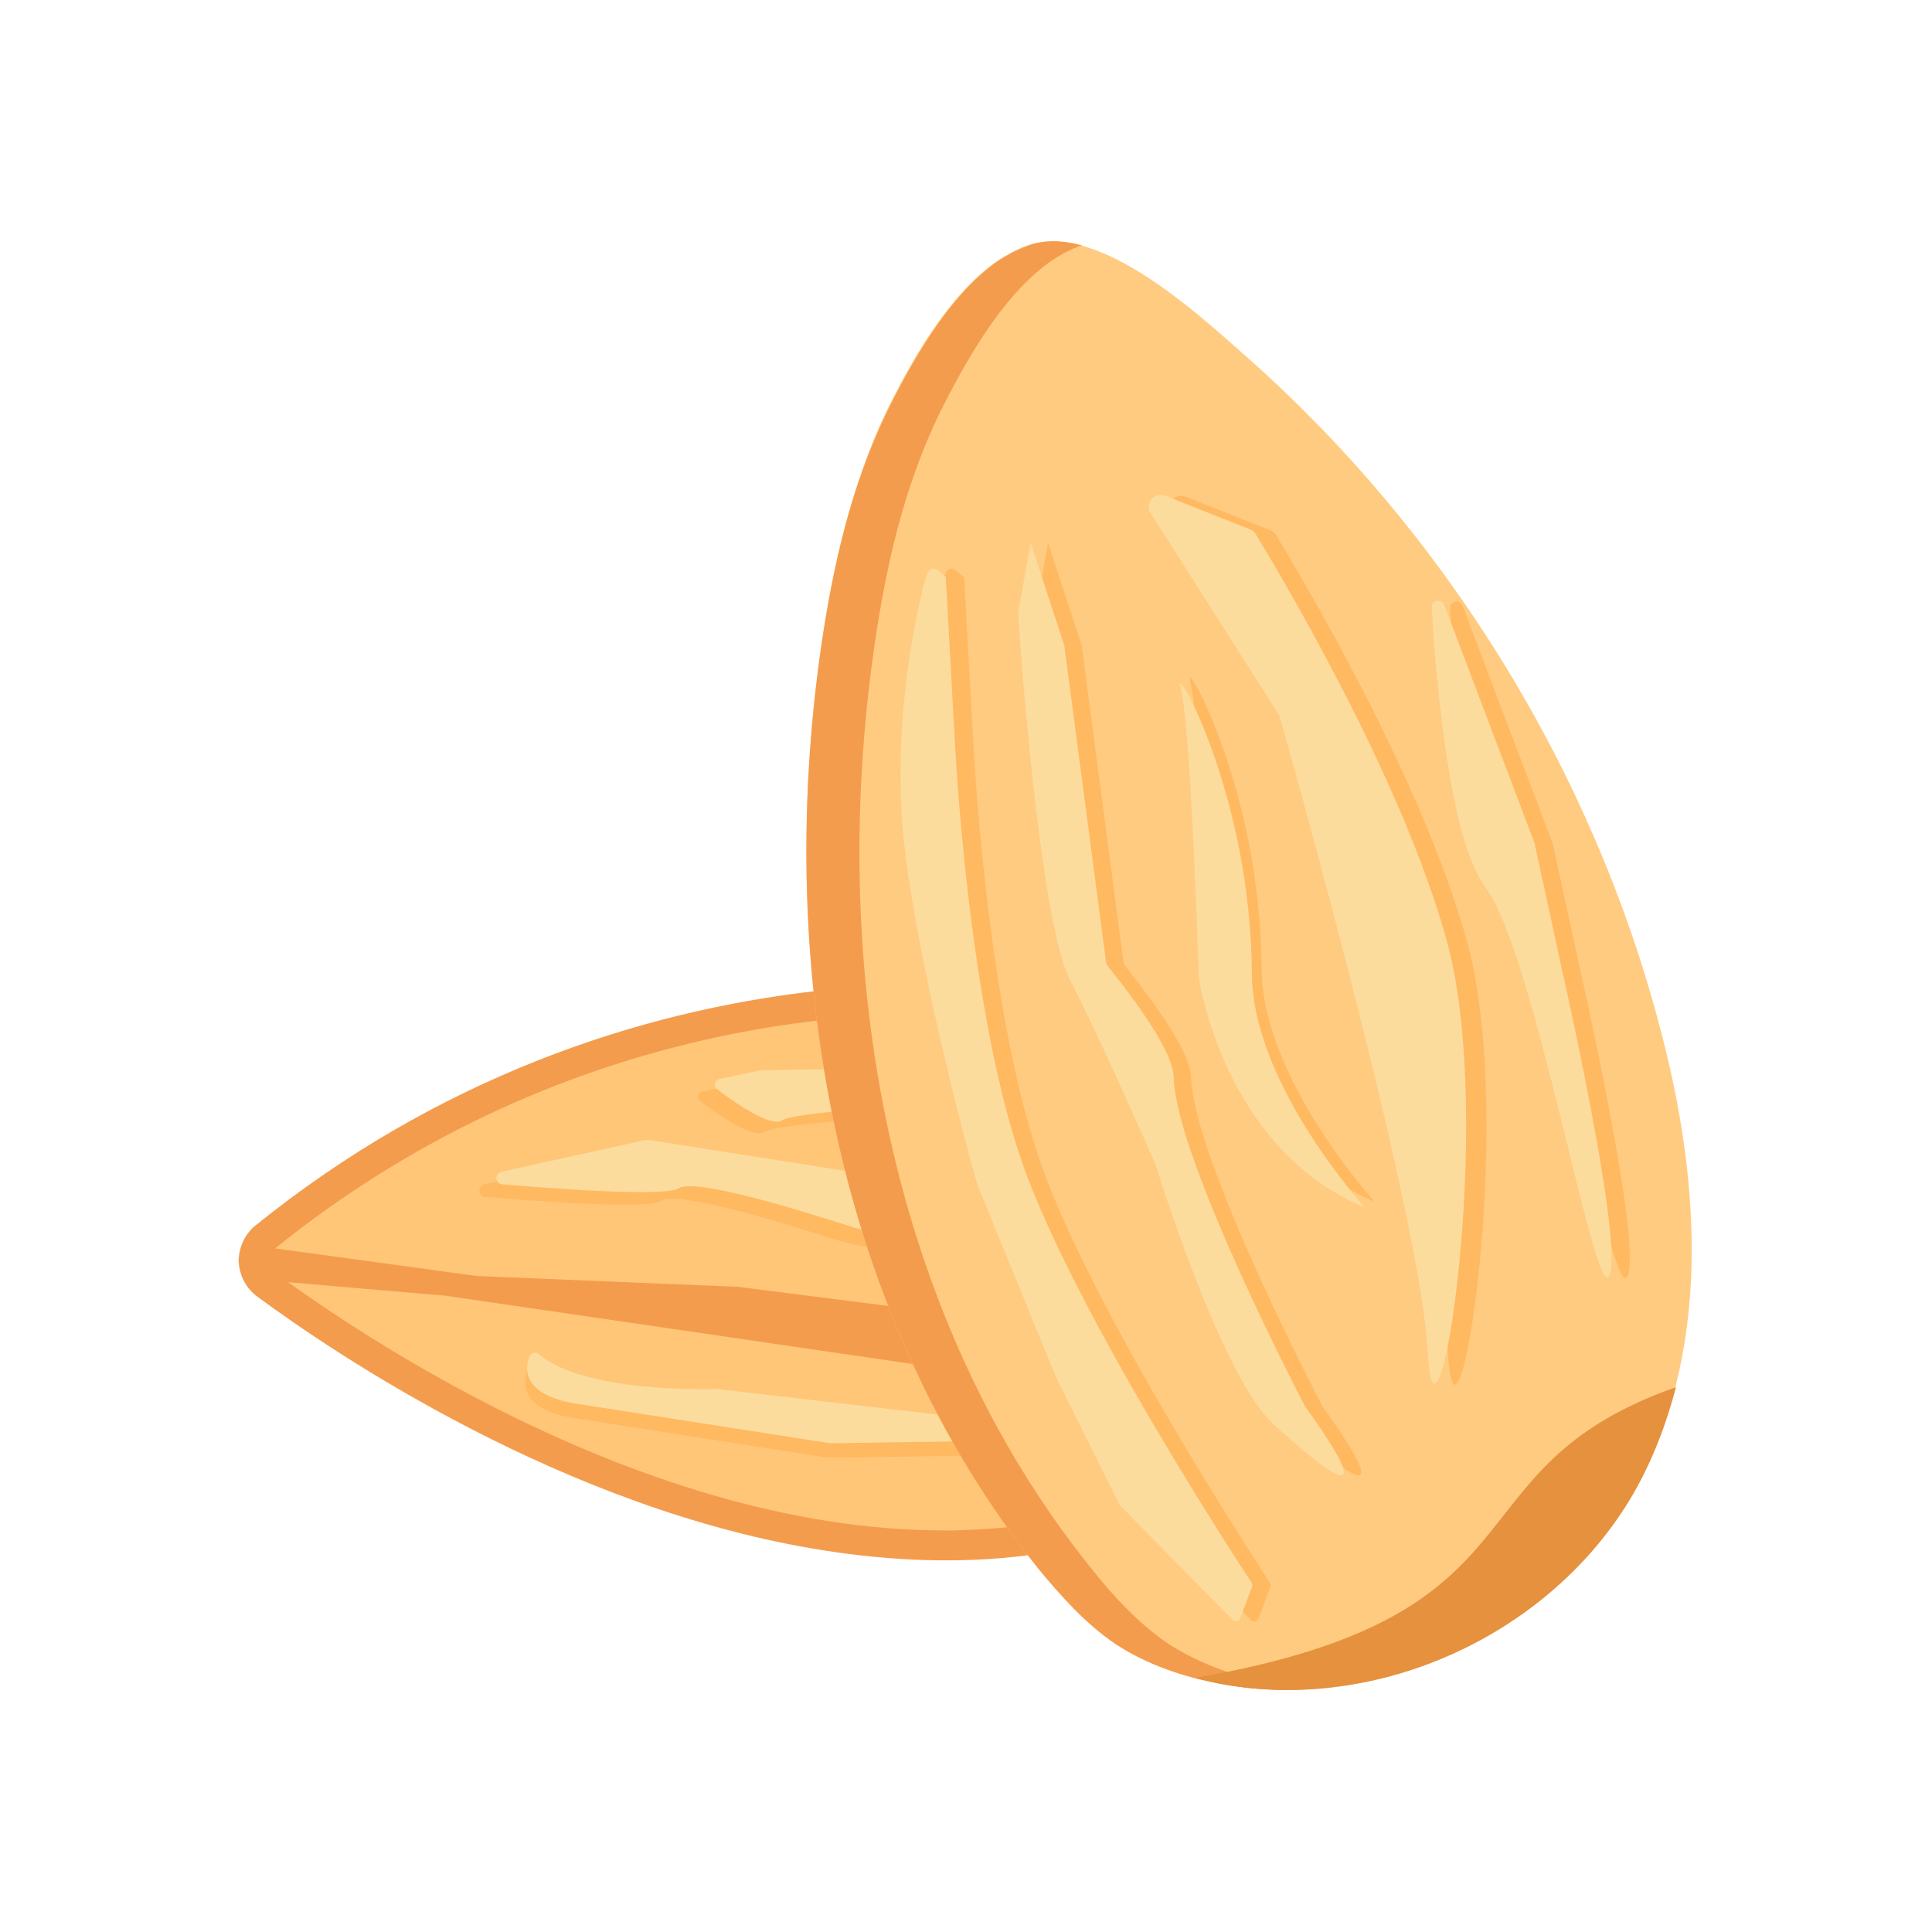
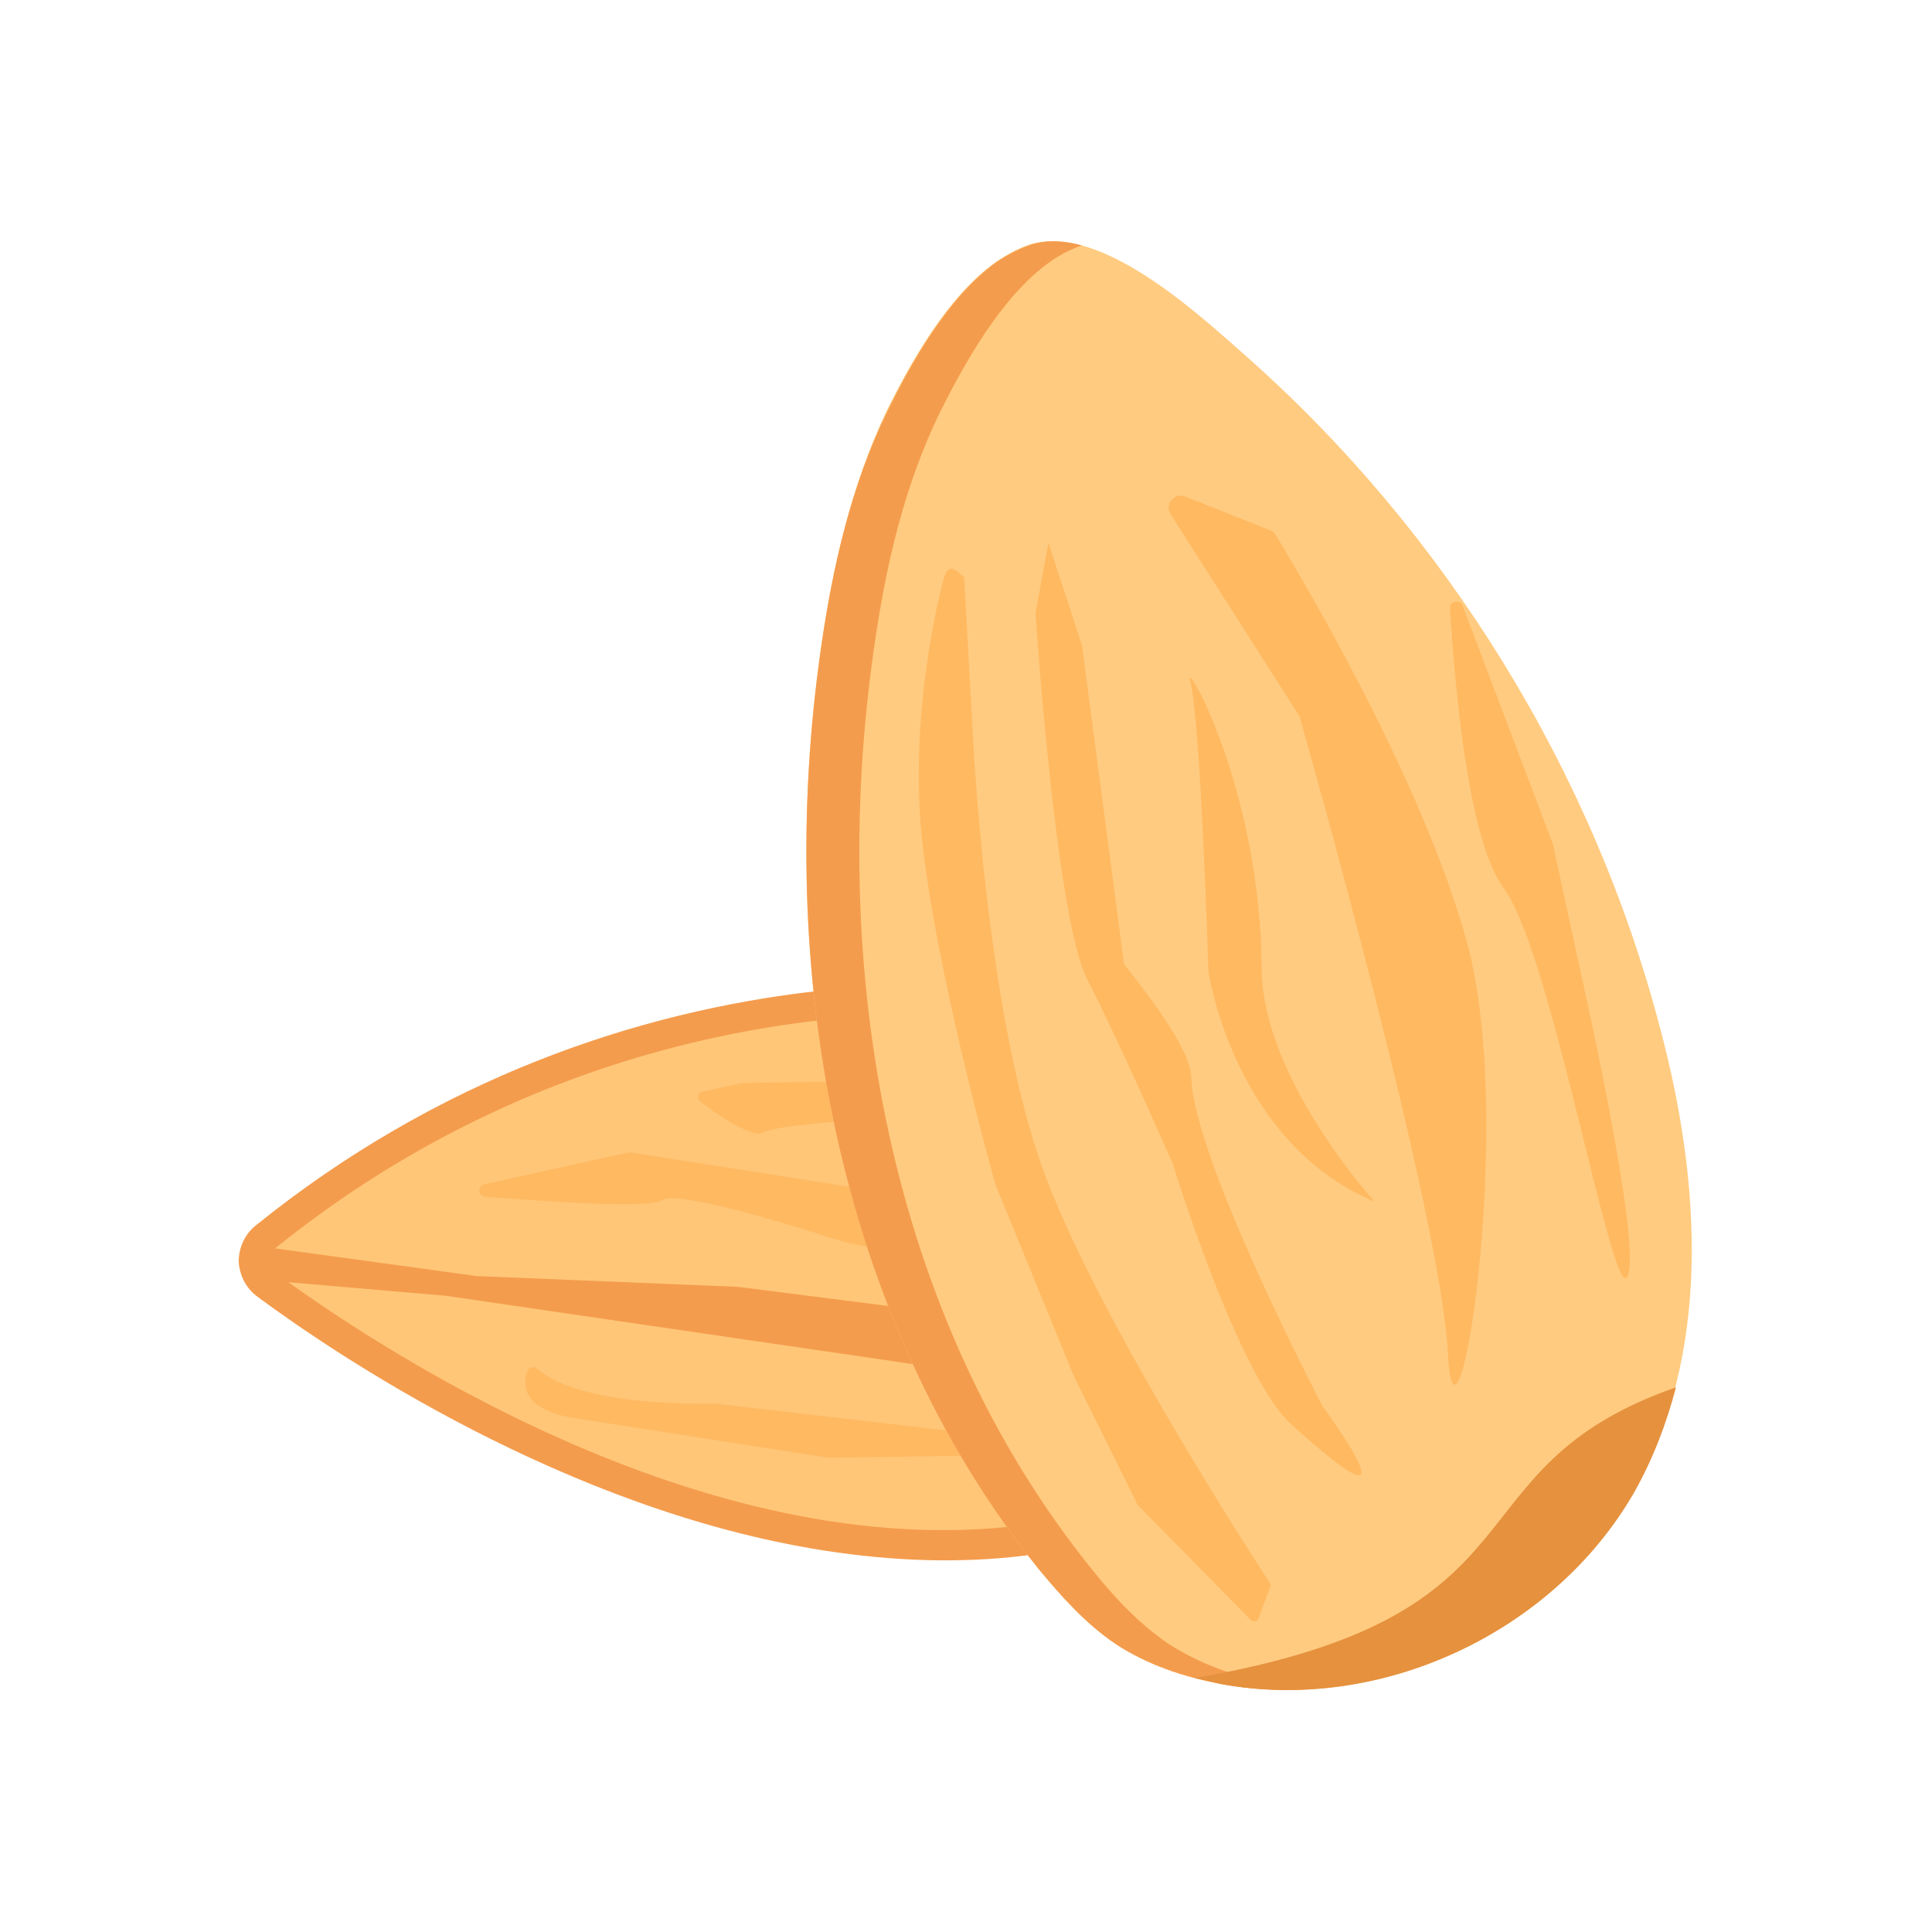
- <svg xmlns="http://www.w3.org/2000/svg" class="svg-icon" style="width: 1em; height: 1em;vertical-align: middle;fill: currentColor;overflow: hidden;" viewBox="0 0 1024 1024" version="1.1">
-   <path d="M153.088 689.152c-16.896-16.896-13.312-44.544 6.656-57.344 67.584-41.984 214.016-118.784 346.624-102.912 262.144 31.232 333.824 179.712 333.824 230.912 2.56 15.872-252.416 53.248-333.824 51.2-8.192 0-24.064 3.072-25.6 0-1.024-2.048 10.752-1.536 0 0-14.336 2.048-55.808 5.632-76.8 0-41.984-11.264-109.056-32.768-138.24-50.176-25.088-14.848-41.472-26.624-41.472-26.624l-51.2-25.6-19.968-19.456z" fill="#FFC678" />
-   <path d="M436.736 821.76c-137.216-21.504-259.584-104.448-300.544-134.656-6.144-4.608-9.216-11.264-9.728-18.432 0-7.168 3.072-14.336 8.704-18.944 192.512-155.648 424.448-143.872 533.504-97.792 120.32 50.688 183.808 207.36 186.368 214.016l3.584 8.704-9.216 2.048c-1.024 0-95.744 20.992-304.64 47.616-35.84 4.608-72.192 3.072-108.032-2.56z m141.312-278.528c-117.248-18.432-286.208 0.512-432.64 118.784-2.048 1.536-3.072 4.096-3.072 6.144 0 1.536 0.512 4.096 3.072 6.144 50.176 36.864 226.816 156.16 397.312 134.144 171.52-22.016 265.728-39.936 293.888-45.568-15.36-33.792-75.776-155.136-174.08-196.608-22.528-9.728-51.2-17.408-84.48-23.04z" fill="#F49C4D" />
-   <path d="M582.656 737.28l223.232 11.264c16.384 1.024 18.944-22.528 3.072-25.6-1.024 0-2.048-0.512-3.072-0.512l-76.288 2.56h-2.048l-192.512-24.576-79.872-10.24-64.512-8.192h-1.024l-135.68-5.632h-1.024L137.216 660.48c-3.072 5.632-2.56 12.8 1.536 17.92l95.232 8.192h1.024l346.624 50.688h1.024z" fill="#F49C4D" />
-   <path d="M256.512 627.712l76.8-16.896h1.024l117.248 18.432c0.512 0 0.512 0 1.024 0.512 4.608 2.56 45.568 25.088 93.696 14.336 51.2-11.264 144.896 23.04 144.896 23.04l55.296 20.48c3.072 1.024 2.56 5.12-0.512 6.144l-23.552 5.12h-1.536l-77.824-25.088c-1.536-0.512-49.664-12.288-90.112-5.632-40.448 7.168-107.52-10.24-109.056-10.752-2.048-0.512-82.944-27.648-93.184-20.992-7.168 4.608-62.976 0.512-93.696-2.048-3.584-0.512-4.096-5.632-0.512-6.656zM372.224 578.56l21.504-4.608h0.512l89.6-1.536c0.512 0 1.024 0 1.536 0.512 5.12 2.56 34.816 18.432 69.632 10.752 36.864-8.192 101.376 29.696 105.984 32.256h0.512l48.64 17.92-25.088 5.632h-1.536l-57.856-18.944c-0.512 0-0.512 0-1.024-0.512-3.584-2.56-35.84-24.576-64.512-19.456-29.184 5.12-76.288-6.656-81.408-8.192h-1.024c-5.632 0-65.536 3.072-72.704 7.68-5.632 3.584-24.576-9.216-33.792-16.384-2.048-1.024-1.536-4.608 1.024-5.12z" fill="#FFB961" />
-   <path d="M265.728 621.056l76.8-16.896h1.024l117.248 18.432c0.512 0 0.512 0 1.024 0.512 4.608 2.56 45.568 25.088 93.696 14.336 51.2-11.264 144.896 23.04 144.896 23.04l55.296 20.48c3.072 1.024 2.56 5.12-0.512 6.144l-23.552 5.12h-1.536l-77.824-25.088c-1.536-0.512-49.664-12.288-90.112-5.632-40.448 7.168-107.52-10.24-109.056-10.752-2.048-0.512-82.944-27.648-93.184-20.992-7.168 4.608-62.976 0.512-93.696-2.048-4.096-0.512-4.096-5.632-0.512-6.656zM381.44 571.904l21.504-4.608h0.512l89.6-1.536c0.512 0 1.024 0 1.536 0.512 5.12 2.56 34.816 18.432 69.632 10.752 36.864-8.192 101.376 29.696 105.984 32.256h0.512l48.64 17.92-25.088 5.632h-1.536L634.88 614.4c-0.512 0-0.512 0-1.024-0.512-3.584-2.56-35.84-24.576-64.512-19.456-29.184 5.12-76.288-6.656-81.408-8.192h-1.024c-5.632 0-65.536 3.072-72.704 7.68-5.632 3.584-24.576-9.216-33.792-16.384-2.56-1.536-1.536-5.12 1.024-5.632z" fill="#FCDC9D" />
-   <path d="M284.672 725.504c-1.536-1.536-4.096-1.024-5.12 1.024-2.56 6.656-3.584 20.48 24.576 25.088l134.656 20.992h0.512l72.704-1.024h0.512l100.864 15.872h1.536l35.84-12.8c3.072-1.024 2.56-6.144-1.024-6.144l-89.088-3.584-181.248-20.992H378.88c-5.12 0-70.144 2.048-94.208-18.432z" fill="#FFB961" />
-   <path d="M285.696 717.824c-1.536-1.536-4.096-1.024-5.12 1.024-2.56 6.656-3.584 20.48 24.576 25.088l134.656 20.992h0.512l72.704-1.024h0.512l100.864 15.872h1.536l35.84-12.8c3.072-1.024 2.56-6.144-1.024-6.144l-89.088-3.584-181.248-20.992h-0.512c-4.608 0-70.144 2.048-94.208-18.432z" fill="#FCDC9D" />
-   <path d="M527.872 138.752c-26.112 18.432-46.08 54.784-58.368 79.872-18.432 38.912-28.16 81.92-34.304 124.416-24.576 170.496 7.68 354.304 115.2 488.448 12.288 14.848 25.088 29.184 40.96 39.936 16.384 10.752 35.84 17.408 55.296 20.992 83.968 15.872 176.128-26.624 218.624-100.864 41.984-73.216 36.352-164.352 14.848-245.76-35.84-137.216-113.664-263.168-219.648-356.864-26.112-23.04-76.8-70.144-114.176-59.392-6.656 2.048-12.288 5.12-18.432 9.216z" fill="#FFCB80" />
-   <path d="M674.816 892.416c-19.456-3.584-38.4-10.24-55.296-20.992-15.872-10.752-29.184-25.088-40.96-39.936-108.032-134.144-139.776-317.952-115.2-488.448 6.144-43.008 15.872-85.504 34.816-124.416 12.288-24.576 32.256-61.44 58.368-79.872 5.12-3.584 10.752-6.656 16.896-8.704-9.216-2.56-18.432-3.072-26.624-0.512-6.144 2.048-12.288 5.12-18.432 9.216-26.112 18.432-46.08 54.784-58.368 79.872-18.944 38.912-28.672 81.92-34.816 124.416-24.576 170.496 7.68 354.304 115.2 488.448 12.288 14.848 25.088 29.184 40.96 39.936 16.384 10.752 35.84 17.408 55.296 20.992 16.384 3.072 33.28 4.096 50.176 2.56-7.168-0.512-14.336-1.024-22.016-2.56z" fill="#F49C4D" />
-   <path d="M865.792 791.552c10.24-17.92 17.408-36.864 22.528-56.32-123.904 43.52-62.464 120.832-254.976 154.112 4.608 1.024 8.704 2.048 13.312 3.072 84.48 15.872 176.128-26.624 219.136-100.864z" fill="#E5913E" />
-   <path d="M500.224 306.688s-18.432 65.536-11.776 135.168c6.656 69.12 38.4 183.808 39.424 186.368l41.472 101.376 33.792 68.096s0 0.512 0.512 0.512l59.392 60.416c1.024 1.024 3.072 1.024 4.096-1.024l6.144-16.384c0.512-0.512 0-1.536 0-2.048-7.68-11.776-89.088-136.192-119.296-216.064-31.744-83.968-38.4-234.496-38.4-234.496l-4.608-82.944c-1.024 1.024-7.68-10.752-10.752 1.024z" fill="#FFB961" />
-   <path d="M548.864 324.608v1.024c0.512 8.704 11.264 163.84 27.648 194.048 16.384 31.744 45.056 97.28 45.056 97.28s34.816 113.152 62.976 138.24c72.192 65.536 16.384-9.728 16.384-9.728s-68.608-131.072-69.632-174.592c-0.512-16.896-30.72-53.248-35.328-59.392-0.512-0.512-0.512-1.024-0.512-1.536L573.44 343.04v-0.512l-17.92-54.784-6.656 36.864zM688.64 379.392c0.512 0.512 0.512 1.024 0.512 1.536 4.608 15.872 74.752 264.192 78.336 336.384 4.096 74.752 36.352-121.344 10.24-217.6-24.576-89.6-92.16-200.704-101.376-216.064-0.512-1.024-1.536-2.048-3.072-2.56l-45.056-17.92c-5.632-2.048-10.752 4.096-7.68 9.216l68.096 107.008zM797.184 471.04c-19.456-26.112-26.112-109.056-28.672-148.48 0-4.096 5.12-5.12 6.656-1.536l48.128 126.976v0.512l14.336 66.048s32.768 144.384 25.088 161.792-39.936-170.496-65.536-205.312z" fill="#FFB961" />
-   <path d="M490.496 306.688s-18.432 65.536-11.776 135.168c6.656 69.12 38.4 183.808 39.424 186.368l41.472 101.376 33.792 68.096s0 0.512 0.512 0.512l59.392 60.416c1.024 1.024 3.072 1.024 4.096-1.024l6.144-16.384c0.512-0.512 0-1.536 0-2.048-7.68-11.776-89.088-136.192-119.296-216.064-31.744-83.968-38.4-234.496-38.4-234.496l-4.608-82.944c-0.512 1.024-7.68-10.752-10.752 1.024z" fill="#FCDC9D" />
-   <path d="M539.648 324.608v1.024c0.512 8.704 11.264 163.84 27.648 194.048 16.384 31.744 45.056 97.28 45.056 97.28s34.816 113.152 62.976 138.24c72.192 65.536 16.384-9.728 16.384-9.728s-68.608-131.072-69.632-174.592c-0.512-16.896-30.72-53.248-35.328-59.392-0.512-0.512-0.512-1.024-0.512-1.536L564.224 343.04v-0.512l-17.92-54.784-6.656 36.864zM677.888 378.88c0.512 0.512 0.512 1.024 0.512 1.536 4.608 15.872 74.752 264.192 78.336 336.384 4.096 74.752 36.352-121.344 10.24-217.6-24.576-89.6-92.16-200.704-101.376-216.064-0.512-1.024-1.536-2.048-3.072-2.56l-45.056-17.92c-5.632-2.048-10.752 4.096-7.68 9.216L677.888 378.88zM787.456 470.528c-19.456-26.112-26.112-109.056-28.672-148.48 0-4.096 5.12-5.12 6.656-1.536l48.128 126.976v0.512l14.336 66.048s32.768 144.384 25.088 161.792c-7.168 17.92-39.424-170.496-65.536-205.312z" fill="#FCDC9D" />
-   <path d="M728.576 636.928s-59.392-65.024-59.904-123.392c-0.512-95.232-41.472-166.4-37.888-152.576 5.632 20.48 9.728 154.112 9.728 154.112s13.312 90.624 88.064 121.856z" fill="#FFB961" />
-   <path d="M723.456 640s-59.392-65.024-59.904-123.392c-0.512-95.232-41.472-166.4-37.888-152.576 5.632 20.48 9.728 154.112 9.728 154.112s12.8 90.624 88.064 121.856z" fill="#FCDC9D" />
+ <svg xmlns="http://www.w3.org/2000/svg" version="1.1" id="Layer_1" x="0px" y="0px" viewBox="0 0 1024 1024" style="enable-background:new 0 0 1024 1024;" xml:space="preserve">
+   <style type="text/css">
+ 	.st0{fill:#FFC678;}
+ 	.st1{fill:#F49C4D;}
+ 	.st2{fill:#FFB961;}
+ 	.st3{fill:#FFCB80;}
+ 	.st4{fill:#E5913E;}
+ </style>
+   <path class="st0" d="M153.1,689.2c-16.9-16.9-13.3-44.5,6.7-57.3c67.6-42,214-118.8,346.6-102.9c262.1,31.2,333.8,179.7,333.8,230.9  c2.6,15.9-252.4,53.2-333.8,51.2c-8.2,0-24.1,3.1-25.6,0c-1-2,10.8-1.5,0,0c-14.3,2-55.8,5.6-76.8,0c-42-11.3-109.1-32.8-138.2-50.2  c-25.1-14.8-41.5-26.6-41.5-26.6l-51.2-25.6L153.1,689.2L153.1,689.2z" />
+   <path class="st1" d="M436.7,821.8c-137.2-21.5-259.6-104.4-300.5-134.7c-6.1-4.6-9.2-11.3-9.7-18.4c0-7.2,3.1-14.3,8.7-18.9  c192.5-155.6,424.4-143.9,533.5-97.8C789,602.6,852.5,759.3,855,766l3.6,8.7l-9.2,2c-1,0-95.7,21-304.6,47.6  C508.9,828.9,472.6,827.4,436.7,821.8L436.7,821.8z M578,543.2c-117.2-18.4-286.2,0.5-432.6,118.8c-2,1.5-3.1,4.1-3.1,6.1  c0,1.5,0.5,4.1,3.1,6.1c50.2,36.9,226.8,156.2,397.3,134.1c171.5-22,265.7-39.9,293.9-45.6c-15.4-33.8-75.8-155.1-174.1-196.6  C640,556.5,611.3,548.9,578,543.2z" />
+   <path class="st1" d="M582.7,737.3l223.2,11.3c16.4,1,18.9-22.5,3.1-25.6c-1,0-2-0.5-3.1-0.5l-76.3,2.6h-2L535,700.4l-79.9-10.2  l-64.5-8.2h-1L254,676.4h-1l-115.7-15.9c-3.1,5.6-2.6,12.8,1.5,17.9l95.2,8.2h1l346.6,50.7L582.7,737.3L582.7,737.3z" />
+   <path class="st2" d="M256.5,627.7l76.8-16.9h1l117.2,18.4c0.5,0,0.5,0,1,0.5c4.6,2.6,45.6,25.1,93.7,14.3  c51.2-11.3,144.9,23,144.9,23l55.3,20.5c3.1,1,2.6,5.1-0.5,6.1l-23.6,5.1h-1.5l-77.8-25.1c-1.5-0.5-49.7-12.3-90.1-5.6  c-40.4,7.2-107.5-10.2-109.1-10.8c-2-0.5-82.9-27.6-93.2-21c-7.2,4.6-63,0.5-93.7-2C253.4,633.9,252.9,628.7,256.5,627.7  L256.5,627.7z M372.2,578.6l21.5-4.6h0.5l89.6-1.5c0.5,0,1,0,1.5,0.5c5.1,2.6,34.8,18.4,69.6,10.8c36.9-8.2,101.4,29.7,106,32.3h0.5  l48.6,17.9l-25.1,5.6h-1.5l-57.9-18.9c-0.5,0-0.5,0-1-0.5c-3.6-2.6-35.8-24.6-64.5-19.5c-29.2,5.1-76.3-6.7-81.4-8.2h-1  c-5.6,0-65.5,3.1-72.7,7.7c-5.6,3.6-24.6-9.2-33.8-16.4C369.2,582.7,369.7,579.1,372.2,578.6L372.2,578.6z" />
+   <path class="st2" d="M284.7,725.5c-1.5-1.5-4.1-1-5.1,1c-2.6,6.7-3.6,20.5,24.6,25.1l134.7,21h0.5l72.7-1h0.5l100.9,15.9h1.5  l35.8-12.8c3.1-1,2.6-6.1-1-6.1l-89.1-3.6l-181.2-21h-0.5C373.8,743.9,308.7,746,284.7,725.5L284.7,725.5z" />
+   <path class="st3" d="M527.9,138.8c-26.1,18.4-46.1,54.8-58.4,79.9c-18.4,38.9-28.2,81.9-34.3,124.4  c-24.6,170.5,7.7,354.3,115.2,488.4c12.3,14.8,25.1,29.2,41,39.9c16.4,10.8,35.8,17.4,55.3,21c84,15.9,176.1-26.6,218.6-100.9  c42-73.2,36.4-164.4,14.8-245.8c-35.8-137.2-113.7-263.2-219.6-356.9c-26.1-23-76.8-70.1-114.2-59.4  C539.6,131.6,534,134.7,527.9,138.8L527.9,138.8z" />
+   <path class="st1" d="M674.8,892.4c-19.5-3.6-38.4-10.2-55.3-21c-15.9-10.8-29.2-25.1-41-39.9c-108-134.1-139.8-318-115.2-488.4  c6.1-43,15.9-85.5,34.8-124.4c12.3-24.6,32.3-61.4,58.4-79.9c5.1-3.6,10.8-6.7,16.9-8.7c-9.2-2.6-18.4-3.1-26.6-0.5  c-6.1,2-12.3,5.1-18.4,9.2c-26.1,18.4-46.1,54.8-58.4,79.9c-18.9,38.9-28.7,81.9-34.8,124.4c-24.6,170.5,7.7,354.3,115.2,488.4  c12.3,14.8,25.1,29.2,41,39.9c16.4,10.8,35.8,17.4,55.3,21c16.4,3.1,33.3,4.1,50.2,2.6C689.7,894.5,682.5,894,674.8,892.4z" />
+   <path class="st4" d="M865.8,791.6c10.2-17.9,17.4-36.9,22.5-56.3c-123.9,43.5-62.5,120.8-255,154.1c4.6,1,8.7,2,13.3,3.1  C731.1,908.3,822.8,865.8,865.8,791.6z" />
+   <path class="st2" d="M500.2,306.7c0,0-18.4,65.5-11.8,135.2c6.7,69.1,38.4,183.8,39.4,186.4l41.5,101.4l33.8,68.1c0,0,0,0.5,0.5,0.5  l59.4,60.4c1,1,3.1,1,4.1-1l6.1-16.4c0.5-0.5,0-1.5,0-2C665.6,827.4,584.2,703,554,623.1c-31.7-84-38.4-234.5-38.4-234.5l-4.6-82.9  C510,306.7,503.3,294.9,500.2,306.7L500.2,306.7z" />
+   <path class="st2" d="M548.9,324.6v1c0.5,8.7,11.3,163.8,27.6,194c16.4,31.7,45.1,97.3,45.1,97.3s34.8,113.2,63,138.2  c72.2,65.5,16.4-9.7,16.4-9.7s-68.6-131.1-69.6-174.6c-0.5-16.9-30.7-53.2-35.3-59.4c-0.5-0.5-0.5-1-0.5-1.5l-22-166.9v-0.5  l-17.9-54.8L548.9,324.6L548.9,324.6z M688.6,379.4c0.5,0.5,0.5,1,0.5,1.5c4.6,15.9,74.8,264.2,78.3,336.4  c4.1,74.8,36.4-121.3,10.2-217.6c-24.6-89.6-92.2-200.7-101.4-216.1c-0.5-1-1.5-2-3.1-2.6l-45.1-17.9c-5.6-2-10.8,4.1-7.7,9.2  L688.6,379.4z M797.2,471c-19.5-26.1-26.1-109.1-28.7-148.5c0-4.1,5.1-5.1,6.7-1.5l48.1,127v0.5l14.3,66c0,0,32.8,144.4,25.1,161.8  S822.8,505.9,797.2,471L797.2,471z" />
+   <path class="st2" d="M728.6,636.9c0,0-59.4-65-59.9-123.4c-0.5-95.2-41.5-166.4-37.9-152.6c5.6,20.5,9.7,154.1,9.7,154.1  S653.8,605.7,728.6,636.9L728.6,636.9z" />
</svg>
